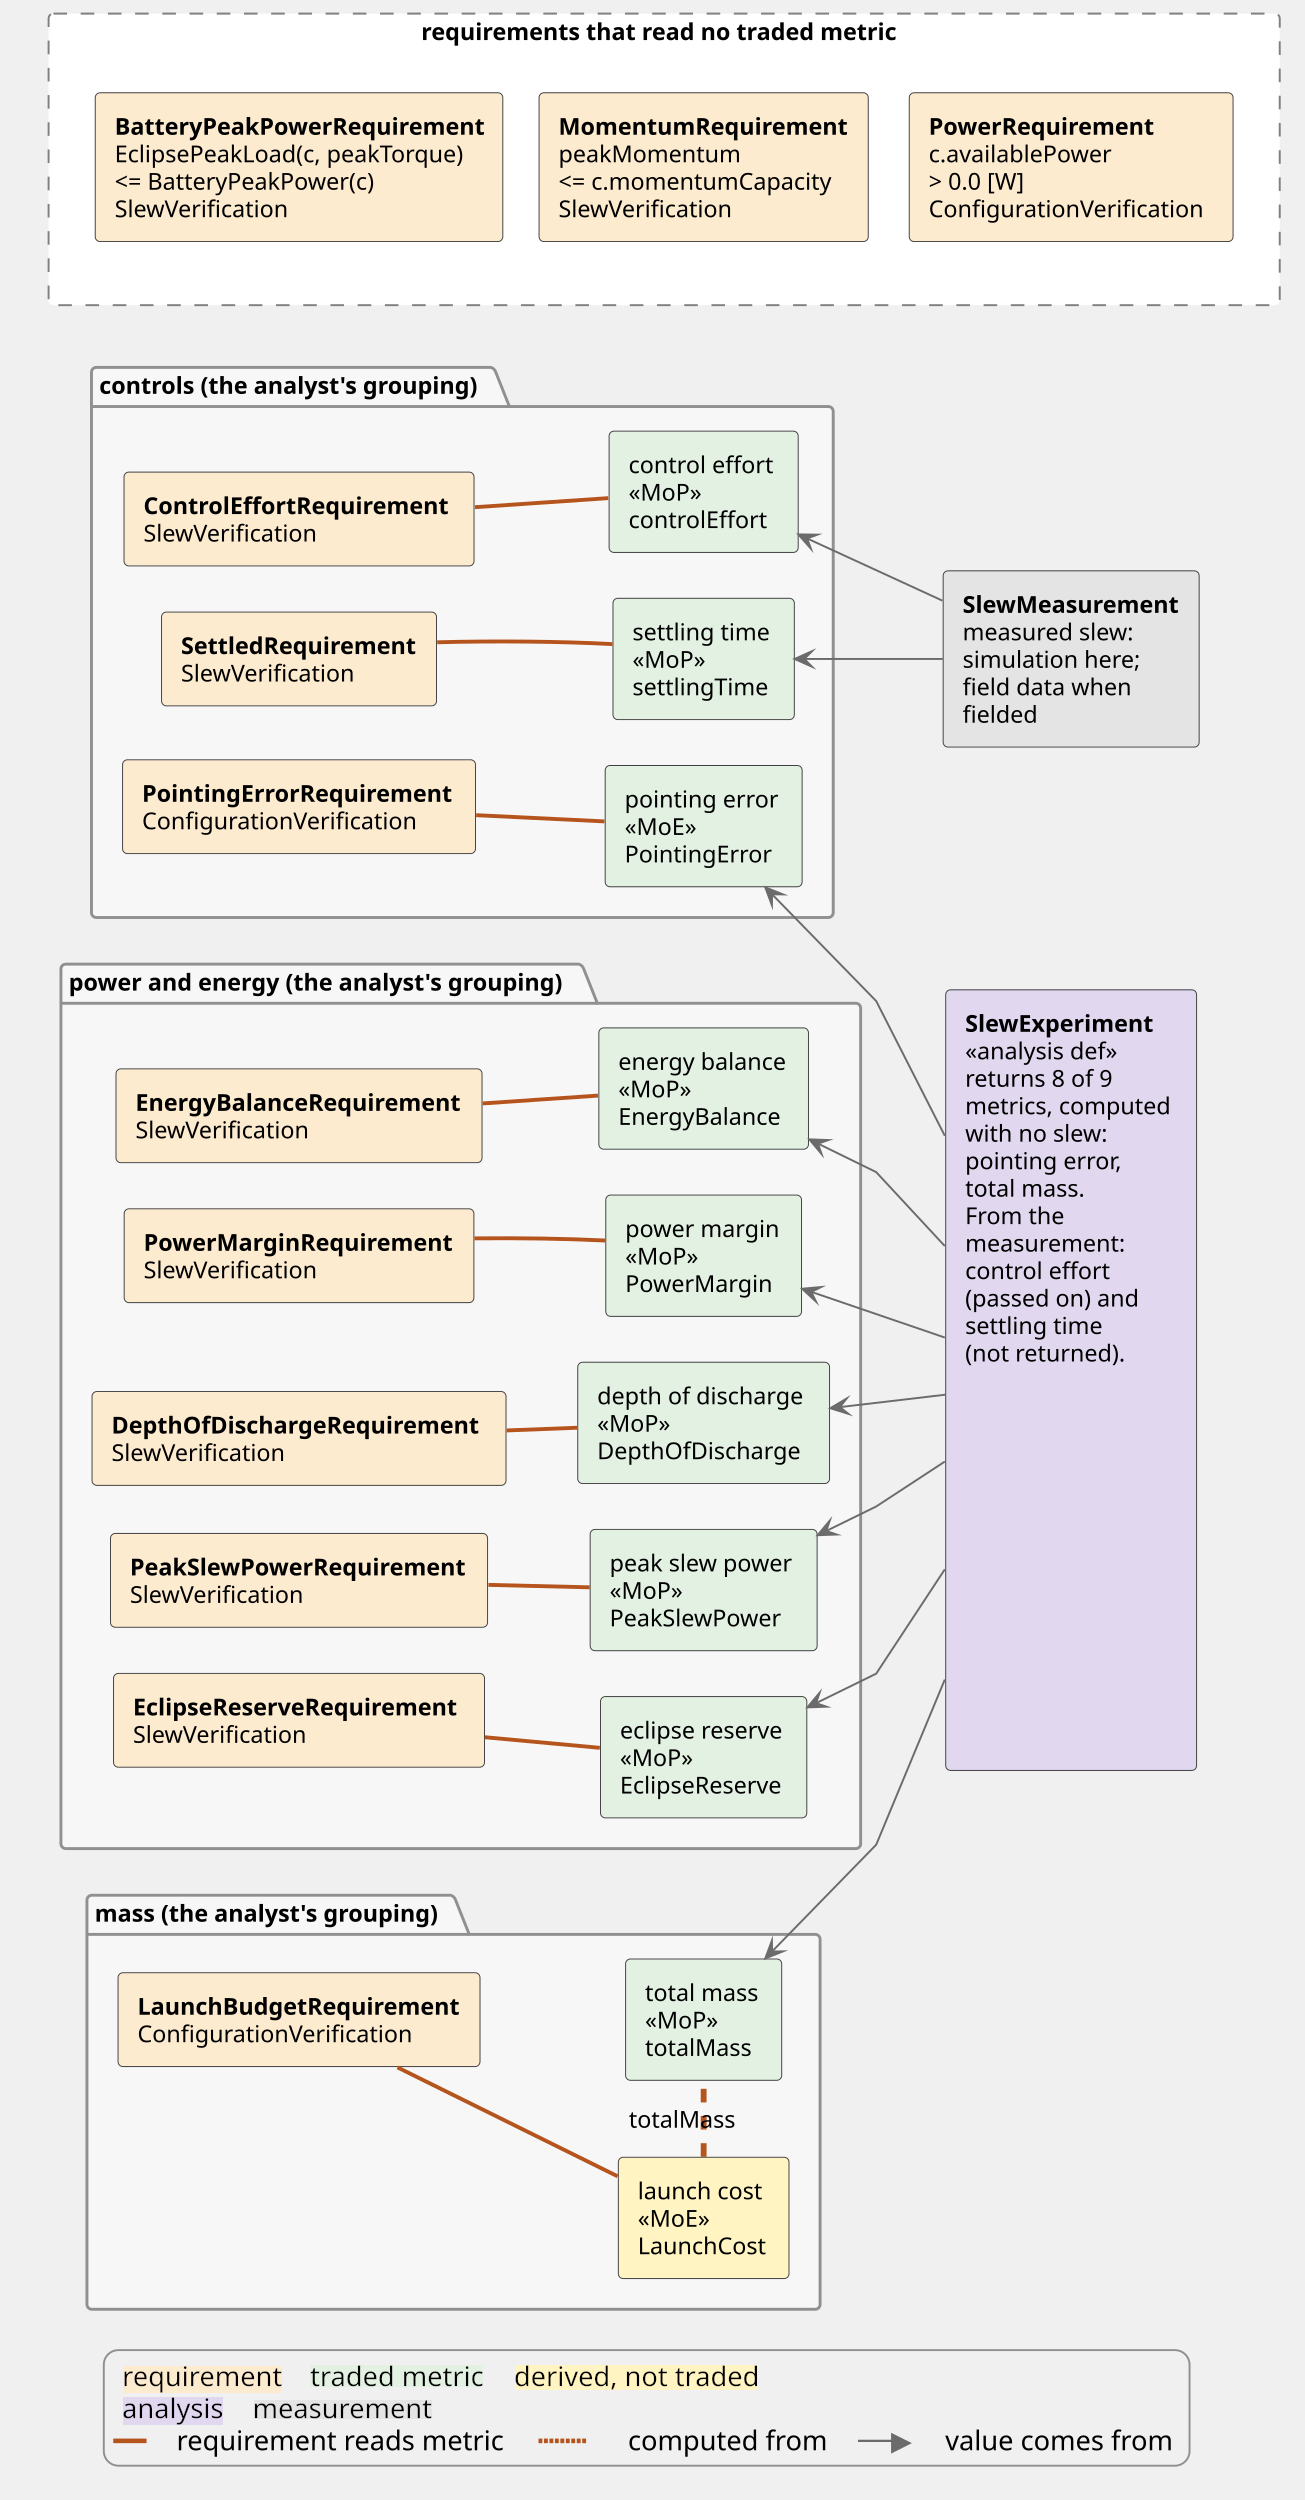
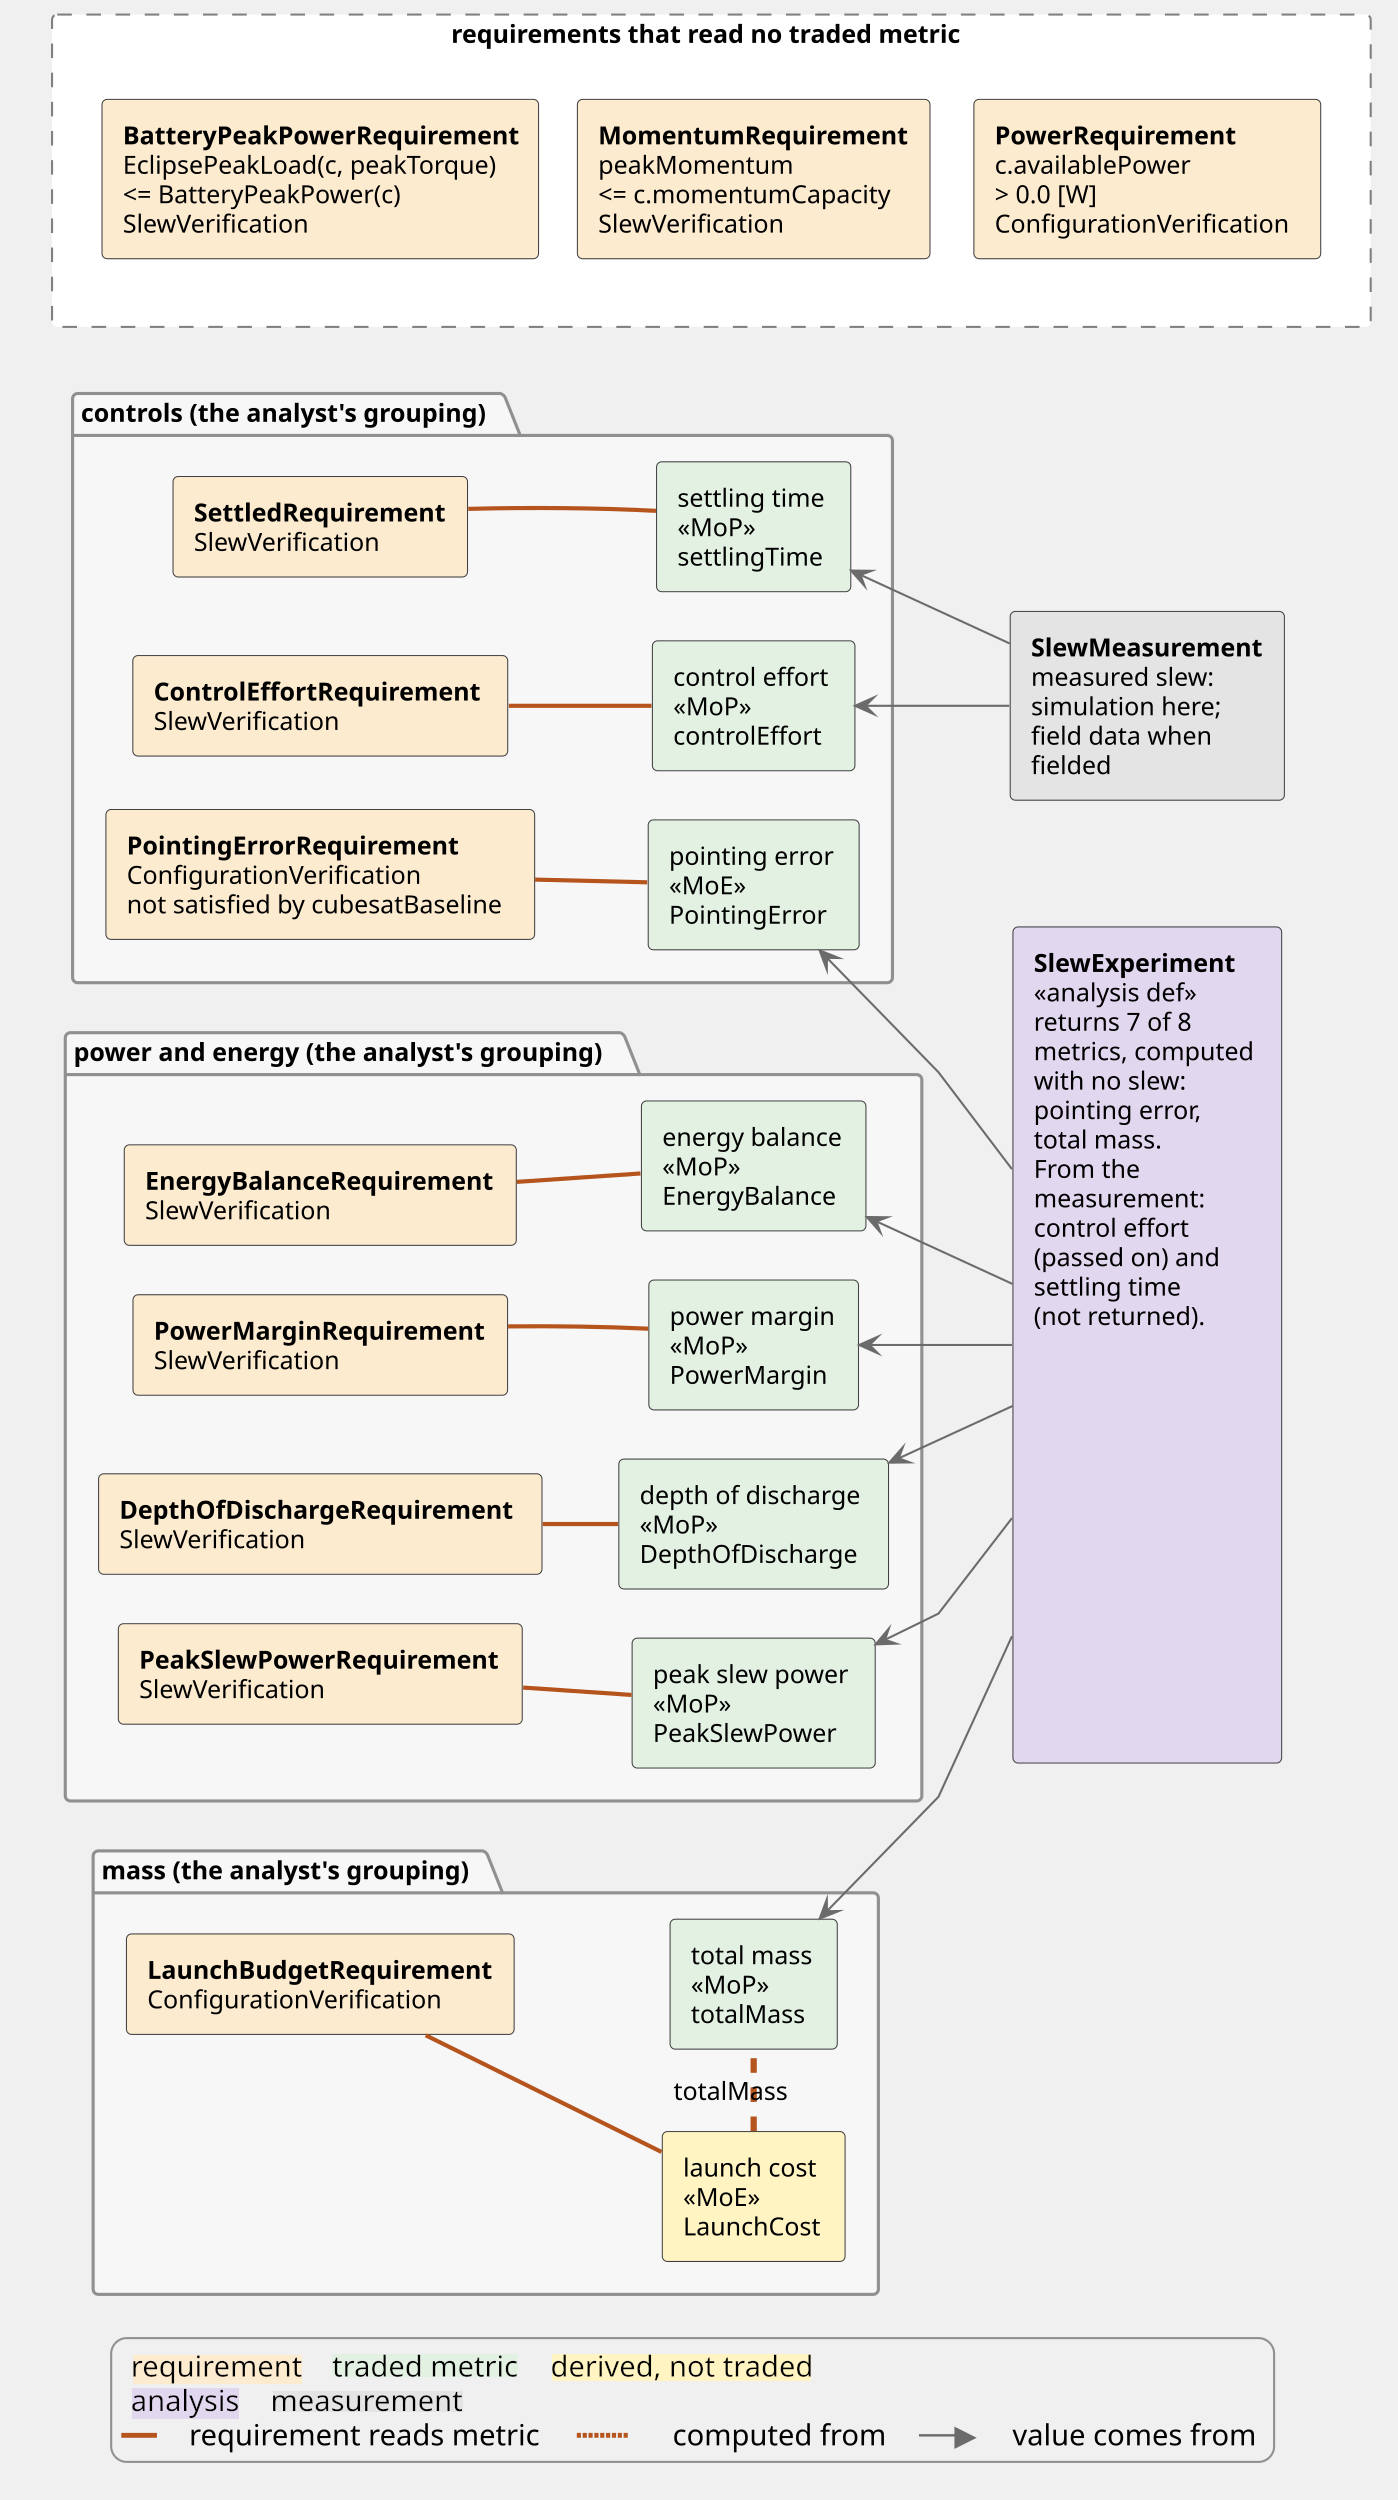
- <svg xmlns="http://www.w3.org/2000/svg" version="1.1" data-diagram-type="DESCRIPTION" style="width:700px;height:1341px;background:#FFFFFF;" width="700.678px" height="1341.923px" viewBox="0 0 700 1341" zoomAndPan="magnify" preserveAspectRatio="none" contentStyleType="text/css">
+ <svg xmlns="http://www.w3.org/2000/svg" version="1.1" data-diagram-type="DESCRIPTION" style="width:700px;height:1252px;background:#FFFFFF;" width="700.678px" height="1252.253px" viewBox="0 0 700 1252" zoomAndPan="magnify" preserveAspectRatio="none" contentStyleType="text/css">
  <defs>
-     <filter id="b6sj8avs4gva10" x="0" y="0" width="1" height="1">
+     <filter id="b148v9usw4n3cf0" x="0" y="0" width="1" height="1">
      <feFlood flood-color="#FDEBD0" result="flood" />
      <feComposite in="SourceGraphic" in2="flood" operator="over" />
    </filter>
-     <filter id="b6sj8avs4gva11" x="0" y="0" width="1" height="1">
+     <filter id="b148v9usw4n3cf1" x="0" y="0" width="1" height="1">
      <feFlood flood-color="#E3F1E3" result="flood" />
      <feComposite in="SourceGraphic" in2="flood" operator="over" />
    </filter>
-     <filter id="b6sj8avs4gva12" x="0" y="0" width="1" height="1">
+     <filter id="b148v9usw4n3cf2" x="0" y="0" width="1" height="1">
      <feFlood flood-color="#FFF4C2" result="flood" />
      <feComposite in="SourceGraphic" in2="flood" operator="over" />
    </filter>
-     <filter id="b6sj8avs4gva13" x="0" y="0" width="1" height="1">
+     <filter id="b148v9usw4n3cf3" x="0" y="0" width="1" height="1">
      <feFlood flood-color="#E1D8F0" result="flood" />
      <feComposite in="SourceGraphic" in2="flood" operator="over" />
    </filter>
-     <filter id="b6sj8avs4gva14" x="0" y="0" width="1" height="1">
+     <filter id="b148v9usw4n3cf4" x="0" y="0" width="1" height="1">
      <feFlood flood-color="#E4E4E4" result="flood" />
      <feComposite in="SourceGraphic" in2="flood" operator="over" />
    </filter>
  </defs>
  <g font-family="sans-serif" lengthAdjust="spacing">
    <g class="cluster" data-qualified-name="controls .the analyst.s grouping." id="ent0001" data-source-line="23">
-       <path d="M51.675,197.066 L263.328,197.066 A3.91,3.91 0 0 1 265.935,199.672 L273.233,218.058 L444.336,218.058 A2.607,2.607 0 0 1 446.943,220.664 L446.943,489.536 A2.607,2.607 0 0 1 444.336,492.143 L51.675,492.143 A2.607,2.607 0 0 1 49.068,489.536 L49.068,199.672 A2.607,2.607 0 0 1 51.675,197.066" style="stroke:#909090;stroke-width:1.564;" fill="#F7F7F7" />
-       <line x1="49.068" y1="218.058" x2="273.233" y2="218.058" style="stroke:#909090;stroke-width:1.564;" />
-       <text x="53.239" y="211.248" fill="#000" font-size="12.512" textLength="210.61" font-weight="700">controls (the analyst's grouping)</text>
+       <path d="M38.965,197.066 L250.618,197.066 A3.91,3.91 0 0 1 253.224,199.672 L260.523,218.058 L444.336,218.058 A2.607,2.607 0 0 1 446.943,220.664 L446.943,489.536 A2.607,2.607 0 0 1 444.336,492.143 L38.965,492.143 A2.607,2.607 0 0 1 36.358,489.536 L36.358,199.672 A2.607,2.607 0 0 1 38.965,197.066" style="stroke:#909090;stroke-width:1.564;" fill="#F7F7F7" />
+       <line x1="36.358" y1="218.058" x2="260.523" y2="218.058" style="stroke:#909090;stroke-width:1.564;" />
+       <text x="40.529" y="211.248" fill="#000" font-size="12.512" textLength="210.61" font-weight="700">controls (the analyst's grouping)</text>
    </g>
    <g class="cluster" data-qualified-name="power and energy .the analyst.s grouping." id="ent0013" data-source-line="36">
-       <path d="M35.295,517.167 L310.51,517.167 A3.91,3.91 0 0 1 313.117,519.774 L320.415,538.159 L459.048,538.159 A2.607,2.607 0 0 1 461.655,540.766 L461.655,988.977 A2.607,2.607 0 0 1 459.048,991.584 L35.295,991.584 A2.607,2.607 0 0 1 32.688,988.977 L32.688,519.774 A2.607,2.607 0 0 1 35.295,517.167" style="stroke:#909090;stroke-width:1.564;" fill="#F7F7F7" />
+       <path d="M35.295,517.167 L310.51,517.167 A3.91,3.91 0 0 1 313.117,519.774 L320.415,538.159 L459.048,538.159 A2.607,2.607 0 0 1 461.655,540.766 L461.655,899.307 A2.607,2.607 0 0 1 459.048,901.914 L35.295,901.914 A2.607,2.607 0 0 1 32.688,899.307 L32.688,519.774 A2.607,2.607 0 0 1 35.295,517.167" style="stroke:#909090;stroke-width:1.564;" fill="#F7F7F7" />
      <line x1="32.688" y1="538.159" x2="320.415" y2="538.159" style="stroke:#909090;stroke-width:1.564;" />
      <text x="36.859" y="531.349" fill="#000" font-size="12.512" textLength="274.173" font-weight="700">power and energy (the analyst's grouping)</text>
    </g>
-     <g class="cluster" data-qualified-name="mass .the analyst.s grouping." id="ent0033" data-source-line="57">
-       <path d="M49.246,1016.608 L241.776,1016.608 A3.91,3.91 0 0 1 244.383,1019.215 L251.681,1037.6 L437.288,1037.6 A2.607,2.607 0 0 1 439.894,1040.207 L439.894,1236.091 A2.607,2.607 0 0 1 437.288,1238.698 L49.246,1238.698 A2.607,2.607 0 0 1 46.639,1236.091 L46.639,1019.215 A2.607,2.607 0 0 1 49.246,1016.608" style="stroke:#909090;stroke-width:1.564;" fill="#F7F7F7" />
-       <line x1="46.639" y1="1037.6" x2="251.681" y2="1037.6" style="stroke:#909090;stroke-width:1.564;" />
-       <text x="50.81" y="1030.79" fill="#000" font-size="12.512" textLength="191.488" font-weight="700">mass (the analyst's grouping)</text>
-     </g>
-     <g class="cluster" data-qualified-name="xNoLine" id="ent0038" data-source-line="63">
+     <g class="cluster" data-qualified-name="mass .the analyst.s grouping." id="ent0029" data-source-line="53">
+       <path d="M49.246,926.938 L241.776,926.938 A3.91,3.91 0 0 1 244.383,929.545 L251.681,947.93 L437.288,947.93 A2.607,2.607 0 0 1 439.894,950.537 L439.894,1146.421 A2.607,2.607 0 0 1 437.288,1149.028 L49.246,1149.028 A2.607,2.607 0 0 1 46.639,1146.421 L46.639,929.545 A2.607,2.607 0 0 1 49.246,926.938" style="stroke:#909090;stroke-width:1.564;" fill="#F7F7F7" />
+       <line x1="46.639" y1="947.93" x2="251.681" y2="947.93" style="stroke:#909090;stroke-width:1.564;" />
+       <text x="50.81" y="941.12" fill="#000" font-size="12.512" textLength="191.488" font-weight="700">mass (the analyst's grouping)</text>
+     </g>
+     <g class="cluster" data-qualified-name="xNoLine" id="ent0034" data-source-line="59">
      <rect x="26.067" y="7.299" width="660.378" height="156.401" fill="#FFF" style="stroke:#808080;stroke-width:1.043;stroke-dasharray:7.299,7.299;" rx="2.607" ry="2.607" />
      <text x="225.942" y="21.481" fill="#000" font-size="12.512" textLength="260.628" font-weight="700">requirements that read no traded metric</text>
    </g>
    <g class="entity" data-qualified-name="controls .the analyst.s grouping..xSettledrequirement" id="ent0002" data-source-line="24">
-       <rect x="86.657" y="328.307" width="147.477" height="50.325" fill="#FDEBD0" style="stroke:#404040;stroke-width:0.521;" rx="2.607" ry="2.607" />
-       <text x="97.083" y="350.831" fill="#000" font-size="12.512" textLength="126.624" font-weight="700">SettledRequirement</text>
-       <text x="97.083" y="365.566" fill="#000" font-size="12.512" textLength="96.138">SlewVerification</text>
+       <rect x="86.657" y="238.637" width="147.477" height="50.325" fill="#FDEBD0" style="stroke:#404040;stroke-width:0.521;" rx="2.607" ry="2.607" />
+       <text x="97.083" y="261.16" fill="#000" font-size="12.512" textLength="126.624" font-weight="700">SettledRequirement</text>
+       <text x="97.083" y="275.896" fill="#000" font-size="12.512" textLength="96.138">SlewVerification</text>
    </g>
    <g class="entity" data-qualified-name="controls .the analyst.s grouping..xControleffortrequirement" id="ent0003" data-source-line="25">
-       <rect x="66.523" y="253.235" width="187.745" height="50.325" fill="#FDEBD0" style="stroke:#404040;stroke-width:0.521;" rx="2.607" ry="2.607" />
-       <text x="76.949" y="275.758" fill="#000" font-size="12.512" textLength="166.891" font-weight="700">ControlEffortRequirement</text>
-       <text x="76.949" y="290.494" fill="#000" font-size="12.512" textLength="96.138">SlewVerification</text>
+       <rect x="66.523" y="328.307" width="187.745" height="50.325" fill="#FDEBD0" style="stroke:#404040;stroke-width:0.521;" rx="2.607" ry="2.607" />
+       <text x="76.949" y="350.831" fill="#000" font-size="12.512" textLength="166.891" font-weight="700">ControlEffortRequirement</text>
+       <text x="76.949" y="365.566" fill="#000" font-size="12.512" textLength="96.138">SlewVerification</text>
    </g>
    <g class="entity" data-qualified-name="controls .the analyst.s grouping..xPointingerrorrequirement" id="ent0004" data-source-line="26">
-       <rect x="65.751" y="407.55" width="189.296" height="50.325" fill="#FDEBD0" style="stroke:#404040;stroke-width:0.521;" rx="2.607" ry="2.607" />
-       <text x="76.178" y="430.074" fill="#000" font-size="12.512" textLength="168.443" font-weight="700">PointingErrorRequirement</text>
-       <text x="76.178" y="444.81" fill="#000" font-size="12.512" textLength="152.839">ConfigurationVerification</text>
+       <rect x="53.041" y="405.392" width="214.712" height="65.061" fill="#FDEBD0" style="stroke:#404040;stroke-width:0.521;" rx="2.607" ry="2.607" />
+       <text x="63.468" y="427.916" fill="#000" font-size="12.512" textLength="168.443" font-weight="700">PointingErrorRequirement</text>
+       <text x="63.468" y="442.651" fill="#000" font-size="12.512" textLength="152.839">ConfigurationVerification</text>
+       <text x="63.468" y="457.387" fill="#000" font-size="12.512" textLength="193.858">not satisfied by cubesatBaseline</text>
    </g>
    <g class="entity" data-qualified-name="controls .the analyst.s grouping..xSettlingTime" id="ent0005" data-source-line="27">
-       <rect x="328.808" y="320.935" width="97.27" height="65.061" fill="#E3F1E3" style="stroke:#404040;stroke-width:0.521;" rx="2.607" ry="2.607" />
-       <text x="339.234" y="343.459" fill="#000" font-size="12.512" textLength="76.417">settling time</text>
-       <text x="339.234" y="358.195" fill="#000" font-size="12.512" textLength="38.489">«MoP»</text>
-       <text x="339.234" y="372.931" fill="#000" font-size="12.512" textLength="75.69">settlingTime</text>
+       <rect x="328.808" y="231.265" width="97.27" height="65.061" fill="#E3F1E3" style="stroke:#404040;stroke-width:0.521;" rx="2.607" ry="2.607" />
+       <text x="339.234" y="253.789" fill="#000" font-size="12.512" textLength="76.417">settling time</text>
+       <text x="339.234" y="268.525" fill="#000" font-size="12.512" textLength="38.489">«MoP»</text>
+       <text x="339.234" y="283.261" fill="#000" font-size="12.512" textLength="75.69">settlingTime</text>
    </g>
    <g class="entity" data-qualified-name="controls .the analyst.s grouping..xControlEffort" id="ent0006" data-source-line="28">
-       <rect x="326.722" y="231.265" width="101.431" height="65.061" fill="#E3F1E3" style="stroke:#404040;stroke-width:0.521;" rx="2.607" ry="2.607" />
-       <text x="337.149" y="253.789" fill="#000" font-size="12.512" textLength="80.577">control effort</text>
-       <text x="337.149" y="268.525" fill="#000" font-size="12.512" textLength="38.489">«MoP»</text>
-       <text x="337.149" y="283.261" fill="#000" font-size="12.512" textLength="76.429">controlEffort</text>
+       <rect x="326.722" y="320.935" width="101.431" height="65.061" fill="#E3F1E3" style="stroke:#404040;stroke-width:0.521;" rx="2.607" ry="2.607" />
+       <text x="337.149" y="343.459" fill="#000" font-size="12.512" textLength="80.577">control effort</text>
+       <text x="337.149" y="358.195" fill="#000" font-size="12.512" textLength="38.489">«MoP»</text>
+       <text x="337.149" y="372.931" fill="#000" font-size="12.512" textLength="76.429">controlEffort</text>
    </g>
    <g class="entity" data-qualified-name="controls .the analyst.s grouping..xPointingError" id="ent0007" data-source-line="29">
      <rect x="324.626" y="410.605" width="105.634" height="65.061" fill="#E3F1E3" style="stroke:#404040;stroke-width:0.521;" rx="2.607" ry="2.607" />
      <text x="335.053" y="433.129" fill="#000" font-size="12.512" textLength="84.78">pointing error</text>
      <text x="335.053" y="447.865" fill="#000" font-size="12.512" textLength="38.355">«MoE»</text>
      <text x="335.053" y="462.601" fill="#000" font-size="12.512" textLength="79.673">PointingError</text>
    </g>
    <g class="entity" data-qualified-name="power and energy .the analyst.s grouping..xPowermarginrequirement" id="ent0014" data-source-line="37">
      <rect x="66.606" y="648.408" width="187.586" height="50.325" fill="#FDEBD0" style="stroke:#404040;stroke-width:0.521;" rx="2.607" ry="2.607" />
      <text x="77.033" y="670.932" fill="#000" font-size="12.512" textLength="166.732" font-weight="700">PowerMarginRequirement</text>
      <text x="77.033" y="685.668" fill="#000" font-size="12.512" textLength="96.138">SlewVerification</text>
    </g>
    <g class="entity" data-qualified-name="power and energy .the analyst.s grouping..xEnergybalancerequirement" id="ent0015" data-source-line="38">
      <rect x="62.227" y="573.336" width="196.335" height="50.325" fill="#FDEBD0" style="stroke:#404040;stroke-width:0.521;" rx="2.607" ry="2.607" />
      <text x="72.654" y="595.859" fill="#000" font-size="12.512" textLength="175.481" font-weight="700">EnergyBalanceRequirement</text>
      <text x="72.654" y="610.595" fill="#000" font-size="12.512" textLength="96.138">SlewVerification</text>
    </g>
-     <g class="entity" data-qualified-name="power and energy .the analyst.s grouping..xEclipsereserverequirement" id="ent0016" data-source-line="39">
-       <rect x="60.903" y="897.608" width="198.986" height="50.325" fill="#FDEBD0" style="stroke:#404040;stroke-width:0.521;" rx="2.607" ry="2.607" />
-       <text x="71.329" y="920.131" fill="#000" font-size="12.512" textLength="178.133" font-weight="700">EclipseReserveRequirement</text>
-       <text x="71.329" y="934.867" fill="#000" font-size="12.512" textLength="96.138">SlewVerification</text>
-     </g>
-     <g class="entity" data-qualified-name="power and energy .the analyst.s grouping..xPeakslewpowerrequirement" id="ent0017" data-source-line="40">
-       <rect x="59.266" y="822.535" width="202.267" height="50.325" fill="#FDEBD0" style="stroke:#404040;stroke-width:0.521;" rx="2.607" ry="2.607" />
-       <text x="69.692" y="845.059" fill="#000" font-size="12.512" textLength="181.413" font-weight="700">PeakSlewPowerRequirement</text>
-       <text x="69.692" y="859.795" fill="#000" font-size="12.512" textLength="96.138">SlewVerification</text>
-     </g>
-     <g class="entity" data-qualified-name="power and energy .the analyst.s grouping..xDepthofdischargerequirement" id="ent0018" data-source-line="41">
-       <rect x="49.371" y="746.42" width="222.055" height="50.325" fill="#FDEBD0" style="stroke:#404040;stroke-width:0.521;" rx="2.607" ry="2.607" />
-       <text x="59.797" y="768.943" fill="#000" font-size="12.512" textLength="201.202" font-weight="700">DepthOfDischargeRequirement</text>
-       <text x="59.797" y="783.679" fill="#000" font-size="12.512" textLength="96.138">SlewVerification</text>
-     </g>
-     <g class="entity" data-qualified-name="power and energy .the analyst.s grouping..xPowerMargin" id="ent0019" data-source-line="42">
+     <g class="entity" data-qualified-name="power and energy .the analyst.s grouping..xPeakslewpowerrequirement" id="ent0016" data-source-line="39">
+       <rect x="59.266" y="813.151" width="202.267" height="50.325" fill="#FDEBD0" style="stroke:#404040;stroke-width:0.521;" rx="2.607" ry="2.607" />
+       <text x="69.692" y="835.675" fill="#000" font-size="12.512" textLength="181.413" font-weight="700">PeakSlewPowerRequirement</text>
+       <text x="69.692" y="850.41" fill="#000" font-size="12.512" textLength="96.138">SlewVerification</text>
+     </g>
+     <g class="entity" data-qualified-name="power and energy .the analyst.s grouping..xDepthofdischargerequirement" id="ent0017" data-source-line="40">
+       <rect x="49.371" y="738.078" width="222.055" height="50.325" fill="#FDEBD0" style="stroke:#404040;stroke-width:0.521;" rx="2.607" ry="2.607" />
+       <text x="59.797" y="760.602" fill="#000" font-size="12.512" textLength="201.202" font-weight="700">DepthOfDischargeRequirement</text>
+       <text x="59.797" y="775.338" fill="#000" font-size="12.512" textLength="96.138">SlewVerification</text>
+     </g>
+     <g class="entity" data-qualified-name="power and energy .the analyst.s grouping..xPowerMargin" id="ent0018" data-source-line="41">
      <rect x="324.939" y="641.037" width="104.999" height="65.061" fill="#E3F1E3" style="stroke:#404040;stroke-width:0.521;" rx="2.607" ry="2.607" />
      <text x="335.366" y="663.56" fill="#000" font-size="12.512" textLength="84.145">power margin</text>
      <text x="335.366" y="678.296" fill="#000" font-size="12.512" textLength="38.489">«MoP»</text>
      <text x="335.366" y="693.032" fill="#000" font-size="12.512" textLength="78.323">PowerMargin</text>
    </g>
-     <g class="entity" data-qualified-name="power and energy .the analyst.s grouping..xEnergyBalance" id="ent0020" data-source-line="43">
+     <g class="entity" data-qualified-name="power and energy .the analyst.s grouping..xEnergyBalance" id="ent0019" data-source-line="42">
      <rect x="321.227" y="551.367" width="112.434" height="65.061" fill="#E3F1E3" style="stroke:#404040;stroke-width:0.521;" rx="2.607" ry="2.607" />
      <text x="331.654" y="573.89" fill="#000" font-size="12.512" textLength="91.58">energy balance</text>
      <text x="331.654" y="588.626" fill="#000" font-size="12.512" textLength="38.489">«MoP»</text>
      <text x="331.654" y="603.362" fill="#000" font-size="12.512" textLength="86.754">EnergyBalance</text>
    </g>
-     <g class="entity" data-qualified-name="power and energy .the analyst.s grouping..xEclipseReserve" id="ent0021" data-source-line="44">
-       <rect x="322.114" y="910.047" width="110.656" height="65.061" fill="#E3F1E3" style="stroke:#404040;stroke-width:0.521;" rx="2.607" ry="2.607" />
-       <text x="332.54" y="932.57" fill="#000" font-size="12.512" textLength="89.802">eclipse reserve</text>
-       <text x="332.54" y="947.306" fill="#000" font-size="12.512" textLength="38.489">«MoP»</text>
-       <text x="332.54" y="962.042" fill="#000" font-size="12.512" textLength="88.446">EclipseReserve</text>
-     </g>
-     <g class="entity" data-qualified-name="power and energy .the analyst.s grouping..xPeakSlewPower" id="ent0022" data-source-line="45">
+     <g class="entity" data-qualified-name="power and energy .the analyst.s grouping..xPeakSlewPower" id="ent0020" data-source-line="43">
      <rect x="316.567" y="820.377" width="121.738" height="65.061" fill="#E3F1E3" style="stroke:#404040;stroke-width:0.521;" rx="2.607" ry="2.607" />
      <text x="326.993" y="842.9" fill="#000" font-size="12.512" textLength="100.885">peak slew power</text>
      <text x="326.993" y="857.636" fill="#000" font-size="12.512" textLength="38.489">«MoP»</text>
      <text x="326.993" y="872.372" fill="#000" font-size="12.512" textLength="91.409">PeakSlewPower</text>
    </g>
-     <g class="entity" data-qualified-name="power and energy .the analyst.s grouping..xDepthOfDischarge" id="ent0023" data-source-line="46">
+     <g class="entity" data-qualified-name="power and energy .the analyst.s grouping..xDepthOfDischarge" id="ent0021" data-source-line="44">
      <rect x="309.904" y="730.707" width="135.069" height="65.061" fill="#E3F1E3" style="stroke:#404040;stroke-width:0.521;" rx="2.607" ry="2.607" />
      <text x="320.331" y="753.23" fill="#000" font-size="12.512" textLength="114.216">depth of discharge</text>
      <text x="320.331" y="767.966" fill="#000" font-size="12.512" textLength="38.489">«MoP»</text>
      <text x="320.331" y="782.702" fill="#000" font-size="12.512" textLength="111.326">DepthOfDischarge</text>
    </g>
-     <g class="entity" data-qualified-name="mass .the analyst.s grouping..xLaunchbudgetrequirement" id="ent0034" data-source-line="58">
-       <rect x="63.322" y="1058.18" width="194.153" height="50.325" fill="#FDEBD0" style="stroke:#404040;stroke-width:0.521;" rx="2.607" ry="2.607" />
-       <text x="73.748" y="1080.703" fill="#000" font-size="12.512" textLength="173.3" font-weight="700">LaunchBudgetRequirement</text>
-       <text x="73.748" y="1095.439" fill="#000" font-size="12.512" textLength="152.839">ConfigurationVerification</text>
-     </g>
-     <g class="entity" data-qualified-name="mass .the analyst.s grouping..xLaunchcost" id="ent0035" data-source-line="59">
-       <rect x="331.675" y="1157.161" width="91.54" height="65.061" fill="#FFF4C2" style="stroke:#404040;stroke-width:0.521;" rx="2.607" ry="2.607" />
-       <text x="342.102" y="1179.684" fill="#000" font-size="12.512" textLength="69.342">launch cost</text>
-       <text x="342.102" y="1194.42" fill="#000" font-size="12.512" textLength="38.355">«MoE»</text>
-       <text x="342.102" y="1209.156" fill="#000" font-size="12.512" textLength="70.686">LaunchCost</text>
-     </g>
-     <g class="entity" data-qualified-name="mass .the analyst.s grouping..xTotalMass" id="ent0036" data-source-line="60">
-       <rect x="335.575" y="1050.808" width="83.732" height="65.061" fill="#E3F1E3" style="stroke:#404040;stroke-width:0.521;" rx="2.607" ry="2.607" />
-       <text x="346.001" y="1073.331" fill="#000" font-size="12.512" textLength="62.878">total mass</text>
-       <text x="346.001" y="1088.067" fill="#000" font-size="12.512" textLength="38.489">«MoP»</text>
-       <text x="346.001" y="1102.803" fill="#000" font-size="12.512" textLength="58.015">totalMass</text>
-     </g>
-     <g class="entity" data-qualified-name="xNoLine.xBatterypeakpowerrequirement" id="ent0039" data-source-line="64">
+     <g class="entity" data-qualified-name="mass .the analyst.s grouping..xLaunchbudgetrequirement" id="ent0030" data-source-line="54">
+       <rect x="63.322" y="968.51" width="194.153" height="50.325" fill="#FDEBD0" style="stroke:#404040;stroke-width:0.521;" rx="2.607" ry="2.607" />
+       <text x="73.748" y="991.033" fill="#000" font-size="12.512" textLength="173.3" font-weight="700">LaunchBudgetRequirement</text>
+       <text x="73.748" y="1005.769" fill="#000" font-size="12.512" textLength="152.839">ConfigurationVerification</text>
+     </g>
+     <g class="entity" data-qualified-name="mass .the analyst.s grouping..xLaunchcost" id="ent0031" data-source-line="55">
+       <rect x="331.675" y="1067.491" width="91.54" height="65.061" fill="#FFF4C2" style="stroke:#404040;stroke-width:0.521;" rx="2.607" ry="2.607" />
+       <text x="342.102" y="1090.014" fill="#000" font-size="12.512" textLength="69.342">launch cost</text>
+       <text x="342.102" y="1104.75" fill="#000" font-size="12.512" textLength="38.355">«MoE»</text>
+       <text x="342.102" y="1119.486" fill="#000" font-size="12.512" textLength="70.686">LaunchCost</text>
+     </g>
+     <g class="entity" data-qualified-name="mass .the analyst.s grouping..xTotalMass" id="ent0032" data-source-line="56">
+       <rect x="335.575" y="961.138" width="83.732" height="65.061" fill="#E3F1E3" style="stroke:#404040;stroke-width:0.521;" rx="2.607" ry="2.607" />
+       <text x="346.001" y="983.661" fill="#000" font-size="12.512" textLength="62.878">total mass</text>
+       <text x="346.001" y="998.397" fill="#000" font-size="12.512" textLength="38.489">«MoP»</text>
+       <text x="346.001" y="1013.133" fill="#000" font-size="12.512" textLength="58.015">totalMass</text>
+     </g>
+     <g class="entity" data-qualified-name="xNoLine.xBatterypeakpowerrequirement" id="ent0035" data-source-line="60">
      <rect x="51.091" y="49.767" width="218.616" height="79.797" fill="#FDEBD0" style="stroke:#404040;stroke-width:0.521;" rx="2.607" ry="2.607" />
      <text x="61.518" y="72.29" fill="#000" font-size="12.512" textLength="197.762" font-weight="700">BatteryPeakPowerRequirement</text>
      <text x="61.518" y="87.026" fill="#000" font-size="12.512" textLength="193.76">EclipsePeakLoad(c, peakTorque)</text>
      <text x="61.518" y="101.762" fill="#000" font-size="12.512" textLength="144.934">&lt;= BatteryPeakPower(c)</text>
      <text x="61.518" y="116.498" fill="#000" font-size="12.512" textLength="96.138">SlewVerification</text>
    </g>
-     <g class="entity" data-qualified-name="xNoLine.xMomentumrequirement" id="ent0040" data-source-line="65">
+     <g class="entity" data-qualified-name="xNoLine.xMomentumrequirement" id="ent0036" data-source-line="61">
      <rect x="289.155" y="49.767" width="176.577" height="79.797" fill="#FDEBD0" style="stroke:#404040;stroke-width:0.521;" rx="2.607" ry="2.607" />
      <text x="299.581" y="72.29" fill="#000" font-size="12.512" textLength="154.764" font-weight="700">MomentumRequirement</text>
      <text x="299.581" y="87.026" fill="#000" font-size="12.512" textLength="98.075">peakMomentum</text>
      <text x="299.581" y="101.762" fill="#000" font-size="12.512" textLength="155.723">&lt;= c.momentumCapacity</text>
      <text x="299.581" y="116.498" fill="#000" font-size="12.512" textLength="96.138">SlewVerification</text>
    </g>
-     <g class="entity" data-qualified-name="xNoLine.xPowerrequirement" id="ent0041" data-source-line="66">
+     <g class="entity" data-qualified-name="xNoLine.xPowerrequirement" id="ent0037" data-source-line="62">
      <rect x="487.722" y="49.767" width="173.693" height="79.797" fill="#FDEBD0" style="stroke:#404040;stroke-width:0.521;" rx="2.607" ry="2.607" />
      <text x="498.149" y="72.29" fill="#000" font-size="12.512" textLength="121.791" font-weight="700">PowerRequirement</text>
      <text x="498.149" y="87.026" fill="#000" font-size="12.512" textLength="99.602">c.availablePower</text>
      <text x="498.149" y="101.762" fill="#000" font-size="12.512" textLength="56.488">&gt; 0.0 [W]</text>
      <text x="498.149" y="116.498" fill="#000" font-size="12.512" textLength="152.839">ConfigurationVerification</text>
    </g>
-     <g class="entity" data-qualified-name="xAnalysis" id="ent0045" data-source-line="72">
-       <rect x="507.282" y="530.941" width="134.568" height="418.724" fill="#E1D8F0" style="stroke:#404040;stroke-width:0.521;" rx="2.607" ry="2.607" />
-       <text x="517.709" y="553.464" fill="#000" font-size="12.512" textLength="102.382" font-weight="700">SlewExperiment</text>
-       <text x="517.709" y="568.2" fill="#000" font-size="12.512" textLength="84.628">«analysis def»</text>
-       <text x="517.709" y="582.936" fill="#000" font-size="12.512" textLength="83.785">returns 8 of 9</text>
-       <text x="517.709" y="597.672" fill="#000" font-size="12.512" textLength="113.715">metrics, computed</text>
-       <text x="517.709" y="612.408" fill="#000" font-size="12.512" textLength="79.636">with no slew:</text>
-       <text x="517.709" y="627.144" fill="#000" font-size="12.512" textLength="88.739">pointing error,</text>
-       <text x="517.709" y="641.88" fill="#000" font-size="12.512" textLength="66.837">total mass.</text>
-       <text x="517.709" y="656.616" fill="#000" font-size="12.512" textLength="54.569">From the</text>
-       <text x="517.709" y="671.352" fill="#000" font-size="12.512" textLength="86.852">measurement:</text>
-       <text x="517.709" y="686.087" fill="#000" font-size="12.512" textLength="80.577">control effort</text>
-       <text x="517.709" y="700.823" fill="#000" font-size="12.512" textLength="96.443">(passed on) and</text>
-       <text x="517.709" y="715.559" fill="#000" font-size="12.512" textLength="76.417">settling time</text>
-       <text x="517.709" y="730.295" fill="#000" font-size="12.512" textLength="88.452">(not returned).</text>
-       <text x="517.709" y="745.031" fill="#000" font-size="12.512"> </text>
-       <text x="517.709" y="759.767" fill="#000" font-size="12.512"> </text>
-       <text x="517.709" y="774.503" fill="#000" font-size="12.512"> </text>
-       <text x="517.709" y="789.239" fill="#000" font-size="12.512"> </text>
-       <text x="517.709" y="803.975" fill="#000" font-size="12.512"> </text>
-       <text x="517.709" y="818.711" fill="#000" font-size="12.512"> </text>
-       <text x="517.709" y="833.447" fill="#000" font-size="12.512"> </text>
-       <text x="517.709" y="848.183" fill="#000" font-size="12.512"> </text>
-       <text x="517.709" y="862.919" fill="#000" font-size="12.512"> </text>
-       <text x="517.709" y="877.655" fill="#000" font-size="12.512"> </text>
-       <text x="517.709" y="892.391" fill="#000" font-size="12.512"> </text>
-       <text x="517.709" y="907.126" fill="#000" font-size="12.512"> </text>
-       <text x="517.709" y="921.862" fill="#000" font-size="12.512"> </text>
-       <text x="517.709" y="936.598" fill="#000" font-size="12.512"> </text>
-     </g>
-     <g class="entity" data-qualified-name="xMeasure" id="ent0046" data-source-line="73">
+     <g class="entity" data-qualified-name="xAnalysis" id="ent0041" data-source-line="68">
+       <rect x="507.282" y="464.209" width="134.568" height="418.724" fill="#E1D8F0" style="stroke:#404040;stroke-width:0.521;" rx="2.607" ry="2.607" />
+       <text x="517.709" y="486.733" fill="#000" font-size="12.512" textLength="102.382" font-weight="700">SlewExperiment</text>
+       <text x="517.709" y="501.469" fill="#000" font-size="12.512" textLength="84.628">«analysis def»</text>
+       <text x="517.709" y="516.205" fill="#000" font-size="12.512" textLength="83.785">returns 7 of 8</text>
+       <text x="517.709" y="530.941" fill="#000" font-size="12.512" textLength="113.715">metrics, computed</text>
+       <text x="517.709" y="545.677" fill="#000" font-size="12.512" textLength="79.636">with no slew:</text>
+       <text x="517.709" y="560.413" fill="#000" font-size="12.512" textLength="88.739">pointing error,</text>
+       <text x="517.709" y="575.148" fill="#000" font-size="12.512" textLength="66.837">total mass.</text>
+       <text x="517.709" y="589.884" fill="#000" font-size="12.512" textLength="54.569">From the</text>
+       <text x="517.709" y="604.62" fill="#000" font-size="12.512" textLength="86.852">measurement:</text>
+       <text x="517.709" y="619.356" fill="#000" font-size="12.512" textLength="80.577">control effort</text>
+       <text x="517.709" y="634.092" fill="#000" font-size="12.512" textLength="96.443">(passed on) and</text>
+       <text x="517.709" y="648.828" fill="#000" font-size="12.512" textLength="76.417">settling time</text>
+       <text x="517.709" y="663.564" fill="#000" font-size="12.512" textLength="88.452">(not returned).</text>
+       <text x="517.709" y="678.3" fill="#000" font-size="12.512"> </text>
+       <text x="517.709" y="693.036" fill="#000" font-size="12.512"> </text>
+       <text x="517.709" y="707.772" fill="#000" font-size="12.512"> </text>
+       <text x="517.709" y="722.508" fill="#000" font-size="12.512"> </text>
+       <text x="517.709" y="737.244" fill="#000" font-size="12.512"> </text>
+       <text x="517.709" y="751.98" fill="#000" font-size="12.512"> </text>
+       <text x="517.709" y="766.716" fill="#000" font-size="12.512"> </text>
+       <text x="517.709" y="781.452" fill="#000" font-size="12.512"> </text>
+       <text x="517.709" y="796.187" fill="#000" font-size="12.512"> </text>
+       <text x="517.709" y="810.923" fill="#000" font-size="12.512"> </text>
+       <text x="517.709" y="825.659" fill="#000" font-size="12.512"> </text>
+       <text x="517.709" y="840.395" fill="#000" font-size="12.512"> </text>
+       <text x="517.709" y="855.131" fill="#000" font-size="12.512"> </text>
+       <text x="517.709" y="869.867" fill="#000" font-size="12.512"> </text>
+     </g>
+     <g class="entity" data-qualified-name="xMeasure" id="ent0042" data-source-line="69">
      <rect x="505.916" y="306.202" width="137.305" height="94.533" fill="#E4E4E4" style="stroke:#404040;stroke-width:0.521;" rx="2.607" ry="2.607" />
      <text x="516.343" y="328.726" fill="#000" font-size="12.512" textLength="116.452" font-weight="700">SlewMeasurement</text>
      <text x="516.343" y="343.462" fill="#000" font-size="12.512" textLength="94.195">measured slew:</text>
      <text x="516.343" y="358.198" fill="#000" font-size="12.512" textLength="98.459">simulation here;</text>
      <text x="516.343" y="372.934" fill="#000" font-size="12.512" textLength="93.114">field data when</text>
      <text x="516.343" y="387.67" fill="#000" font-size="12.512" textLength="41.526">fielded</text>
    </g>
-     <g class="link" data-entity-1="ent0002" data-entity-2="ent0005" id="lnk57" data-source-line="85" data-link-type="association">
-       <path d="M234.519,344.521 C265.549,343.697 300.864,344.031 328.505,345.501" style="stroke:#B5541C;stroke-width:2.085;" fill="none" id="xSettledrequirement-xSettlingTime" />
-     </g>
-     <g class="link" data-entity-1="ent0014" data-entity-2="ent0019" id="lnk56" data-source-line="84" data-link-type="association">
+     <g class="link" data-entity-1="ent0002" data-entity-2="ent0005" id="lnk52" data-source-line="80" data-link-type="association">
+       <path d="M234.519,254.851 C265.549,254.027 300.864,254.361 328.505,255.831" style="stroke:#B5541C;stroke-width:2.085;" fill="none" id="xSettledrequirement-xSettlingTime" />
+     </g>
+     <g class="link" data-entity-1="ent0014" data-entity-2="ent0018" id="lnk51" data-source-line="79" data-link-type="association">
      <path d="M254.475,664.257 C278.53,664.007 303.564,664.393 324.647,665.414" style="stroke:#B5541C;stroke-width:2.085;" fill="none" id="xPowermarginrequirement-xPowerMargin" />
    </g>
-     <g class="link" data-entity-1="ent0003" data-entity-2="ent0006" id="lnk48" data-source-line="76" data-link-type="association">
-       <path d="M254.788,272.055 C279.374,270.387 304.962,268.645 326.295,267.196" style="stroke:#B5541C;stroke-width:2.085;" fill="none" id="xControleffortrequirement-xControlEffort" />
-     </g>
-     <g class="link" data-entity-1="ent0018" data-entity-2="ent0023" id="lnk49" data-source-line="77" data-link-type="association">
-       <path d="M271.752,767.294 C284.64,766.794 297.465,766.304 309.508,765.835" style="stroke:#B5541C;stroke-width:2.085;" fill="none" id="xDepthofdischargerequirement-xDepthOfDischarge" />
-     </g>
-     <g class="link" data-entity-1="ent0016" data-entity-2="ent0021" id="lnk50" data-source-line="78" data-link-type="association">
-       <path d="M260.116,931.86 C281.303,933.809 302.949,935.811 321.738,937.542" style="stroke:#B5541C;stroke-width:2.085;" fill="none" id="xEclipsereserverequirement-xEclipseReserve" />
-     </g>
-     <g class="link" data-entity-1="ent0015" data-entity-2="ent0020" id="lnk51" data-source-line="79" data-link-type="association">
+     <g class="link" data-entity-1="ent0003" data-entity-2="ent0006" id="lnk44" data-source-line="72" data-link-type="association">
+       <path d="M254.788,353.467 C279.374,353.467 304.962,353.467 326.295,353.467" style="stroke:#B5541C;stroke-width:2.085;" fill="none" id="xControleffortrequirement-xControlEffort" />
+     </g>
+     <g class="link" data-entity-1="ent0017" data-entity-2="ent0021" id="lnk45" data-source-line="73" data-link-type="association">
+       <path d="M271.752,763.238 C284.64,763.238 297.465,763.238 309.508,763.238" style="stroke:#B5541C;stroke-width:2.085;" fill="none" id="xDepthofdischargerequirement-xDepthOfDischarge" />
+     </g>
+     <g class="link" data-entity-1="ent0015" data-entity-2="ent0019" id="lnk46" data-source-line="74" data-link-type="association">
      <path d="M258.855,591.885 C280.073,590.436 301.823,588.966 320.748,587.673" style="stroke:#B5541C;stroke-width:2.085;" fill="none" id="xEnergybalancerequirement-xEnergyBalance" />
    </g>
-     <g class="link" data-entity-1="ent0034" data-entity-2="ent0035" id="lnk52" data-source-line="80" data-link-type="association">
-       <path d="M213.206,1108.948 C249.231,1126.777 296.797,1150.311 331.279,1167.369" style="stroke:#B5541C;stroke-width:2.085;" fill="none" id="xLaunchbudgetrequirement-xLaunchcost" />
-     </g>
-     <g class="link" data-entity-1="ent0035" data-entity-2="ent0036" id="lnk53" data-source-line="81" data-link-type="association">
-       <path d="M377.438,1156.911 C377.438,1143.971 377.438,1129.134 377.438,1116.194" style="stroke:#B5541C;stroke-width:3.128;stroke-dasharray:7.299,7.299;" fill="none" id="xLaunchcost-xTotalMass" />
-       <text x="337.295" y="1141.314" fill="#000" font-size="12.512" textLength="58.015">totalMass</text>
-     </g>
-     <g class="link" data-entity-1="ent0017" data-entity-2="ent0022" id="lnk54" data-source-line="82" data-link-type="association">
-       <path d="M261.993,850.135 C280.573,850.583 299.425,851.042 316.327,851.449" style="stroke:#B5541C;stroke-width:2.085;" fill="none" id="xPeakslewpowerrequirement-xPeakSlewPower" />
-     </g>
-     <g class="link" data-entity-1="ent0004" data-entity-2="ent0007" id="lnk55" data-source-line="83" data-link-type="association">
-       <path d="M255.414,437.267 C279.02,438.414 303.512,439.602 324.241,440.603" style="stroke:#B5541C;stroke-width:2.085;" fill="none" id="xPointingerrorrequirement-xPointingError" />
-     </g>
-     <g class="link" data-entity-1="ent0005" data-entity-2="ent0046" id="lnk58" data-source-line="86" data-link-type="dependency">
-       <path d="M431.407,353.467 C455.315,353.467 479.474,353.467 505.687,353.467" style="stroke:#6B6B6B;stroke-width:1.043;" fill="none" id="xSettlingTime-backto-xMeasure" />
-       <polygon points="426.193,353.467,435.578,357.638,431.407,353.467,435.578,349.296,426.193,353.467" fill="#6B6B6B" style="stroke:#6B6B6B;stroke-width:1.043;stroke-linejoin:miter;stroke-miterlimit:10;" />
-     </g>
-     <g class="link" data-entity-1="ent0007" data-entity-2="ent0045" id="lnk59" data-source-line="87" data-link-type="dependency">
-       <path d="M414.131,479.693 C440.521,506.75 469.996,536.978 469.996,536.978 C469.996,536.978 486.762,569.895 506.792,609.235" style="stroke:#6B6B6B;stroke-width:1.043;" fill="none" id="xPointingError-backto-xAnalysis" />
+     <g class="link" data-entity-1="ent0030" data-entity-2="ent0031" id="lnk47" data-source-line="75" data-link-type="association">
+       <path d="M213.206,1019.278 C249.231,1037.107 296.797,1060.641 331.279,1077.699" style="stroke:#B5541C;stroke-width:2.085;" fill="none" id="xLaunchbudgetrequirement-xLaunchcost" />
+     </g>
+     <g class="link" data-entity-1="ent0031" data-entity-2="ent0032" id="lnk48" data-source-line="76" data-link-type="association">
+       <path d="M377.438,1067.241 C377.438,1054.301 377.438,1039.464 377.438,1026.524" style="stroke:#B5541C;stroke-width:3.128;stroke-dasharray:7.299,7.299;" fill="none" id="xLaunchcost-xTotalMass" />
+       <text x="337.295" y="1051.644" fill="#000" font-size="12.512" textLength="58.015">totalMass</text>
+     </g>
+     <g class="link" data-entity-1="ent0016" data-entity-2="ent0020" id="lnk49" data-source-line="77" data-link-type="association">
+       <path d="M261.993,845.14 C280.573,846.402 299.425,847.685 316.327,848.831" style="stroke:#B5541C;stroke-width:2.085;" fill="none" id="xPeakslewpowerrequirement-xPeakSlewPower" />
+     </g>
+     <g class="link" data-entity-1="ent0004" data-entity-2="ent0007" id="lnk50" data-source-line="78" data-link-type="association">
+       <path d="M267.978,440.509 C287.507,440.979 307.078,441.458 324.116,441.865" style="stroke:#B5541C;stroke-width:2.085;" fill="none" id="xPointingerrorrequirement-xPointingError" />
+     </g>
+     <g class="link" data-entity-1="ent0005" data-entity-2="ent0042" id="lnk53" data-source-line="81" data-link-type="dependency">
+       <path d="M430.93,287.912 C454.839,298.902 479.474,310.227 505.687,322.28" style="stroke:#6B6B6B;stroke-width:1.043;" fill="none" id="xSettlingTime-backto-xMeasure" />
+       <polygon points="426.193,285.735,432.978,293.444,430.93,287.912,436.462,285.864,426.193,285.735" fill="#6B6B6B" style="stroke:#6B6B6B;stroke-width:1.043;stroke-linejoin:miter;stroke-miterlimit:10;" />
+     </g>
+     <g class="link" data-entity-1="ent0007" data-entity-2="ent0041" id="lnk54" data-source-line="82" data-link-type="dependency">
+       <path d="M414.131,479.693 C440.521,506.75 469.996,536.978 469.996,536.978 C469.996,536.978 486.762,559.093 506.792,585.514" style="stroke:#6B6B6B;stroke-width:1.043;" fill="none" id="xPointingError-backto-xAnalysis" />
      <polygon points="410.491,475.96,414.057,485.59,414.131,479.693,420.029,479.766,410.491,475.96" fill="#6B6B6B" style="stroke:#6B6B6B;stroke-width:1.043;stroke-linejoin:miter;stroke-miterlimit:10;" />
    </g>
-     <g class="link" data-entity-1="ent0036" data-entity-2="ent0045" id="lnk60" data-source-line="88" data-link-type="dependency">
-       <path d="M414.131,1046.784 C440.521,1019.727 469.996,989.499 469.996,989.499 C469.996,989.499 486.762,949.158 506.792,900.934" style="stroke:#6B6B6B;stroke-width:1.043;" fill="none" id="xTotalMass-backto-xAnalysis" />
-       <polygon points="410.491,1050.516,420.029,1046.71,414.131,1046.784,414.057,1040.886,410.491,1050.516" fill="#6B6B6B" style="stroke:#6B6B6B;stroke-width:1.043;stroke-linejoin:miter;stroke-miterlimit:10;" />
-     </g>
-     <g class="link" data-entity-1="ent0006" data-entity-2="ent0046" id="lnk61" data-source-line="89" data-link-type="dependency">
-       <path d="M432.942,288.831 C456.423,299.633 480.069,310.498 505.499,322.187" style="stroke:#6B6B6B;stroke-width:1.043;" fill="none" id="xControlEffort-backto-xMeasure" />
-       <polygon points="428.206,286.652,434.988,294.363,432.942,288.831,438.474,286.785,428.206,286.652" fill="#6B6B6B" style="stroke:#6B6B6B;stroke-width:1.043;stroke-linejoin:miter;stroke-miterlimit:10;" />
-     </g>
-     <g class="link" data-entity-1="ent0019" data-entity-2="ent0045" id="lnk62" data-source-line="90" data-link-type="dependency">
-       <path d="M435.171,692.962 C458.642,701.001 481.768,708.904 506.792,717.465" style="stroke:#6B6B6B;stroke-width:1.043;" fill="none" id="xPowerMargin-backto-xAnalysis" />
-       <polygon points="430.239,691.273,437.765,698.259,435.171,692.962,440.468,690.368,430.239,691.273" fill="#6B6B6B" style="stroke:#6B6B6B;stroke-width:1.043;stroke-linejoin:miter;stroke-miterlimit:10;" />
-     </g>
-     <g class="link" data-entity-1="ent0020" data-entity-2="ent0045" id="lnk63" data-source-line="91" data-link-type="dependency">
-       <path d="M438.779,613.437 C457.933,622.821 469.996,628.733 469.996,628.733 C469.996,628.733 486.762,646.792 506.792,668.386" style="stroke:#6B6B6B;stroke-width:1.043;" fill="none" id="xEnergyBalance-backto-xAnalysis" />
-       <polygon points="434.097,611.143,440.689,619.017,438.779,613.437,444.359,611.527,434.097,611.143" fill="#6B6B6B" style="stroke:#6B6B6B;stroke-width:1.043;stroke-linejoin:miter;stroke-miterlimit:10;" />
-     </g>
-     <g class="link" data-entity-1="ent0021" data-entity-2="ent0045" id="lnk64" data-source-line="92" data-link-type="dependency">
-       <path d="M437.725,913.56 C457.317,903.957 469.996,897.743 469.996,897.743 C469.996,897.743 486.762,872.26 506.792,841.793" style="stroke:#6B6B6B;stroke-width:1.043;" fill="none" id="xEclipseReserve-backto-xAnalysis" />
-       <polygon points="433.044,915.855,443.306,915.469,437.725,913.56,439.635,907.979,433.044,915.855" fill="#6B6B6B" style="stroke:#6B6B6B;stroke-width:1.043;stroke-linejoin:miter;stroke-miterlimit:10;" />
-     </g>
-     <g class="link" data-entity-1="ent0022" data-entity-2="ent0045" id="lnk65" data-source-line="93" data-link-type="dependency">
-       <path d="M443.188,821.21 C460.434,812.754 469.996,808.073 469.996,808.073 C469.996,808.073 486.762,797.104 506.792,783.987" style="stroke:#6B6B6B;stroke-width:1.043;" fill="none" id="xPeakSlewPower-backto-xAnalysis" />
+     <g class="link" data-entity-1="ent0032" data-entity-2="ent0041" id="lnk55" data-source-line="83" data-link-type="dependency">
+       <path d="M414.131,957.114 C440.521,930.056 469.996,899.829 469.996,899.829 C469.996,899.829 486.762,863.2 506.792,819.418" style="stroke:#6B6B6B;stroke-width:1.043;" fill="none" id="xTotalMass-backto-xAnalysis" />
+       <polygon points="410.491,960.846,420.029,957.04,414.131,957.114,414.057,951.216,410.491,960.846" fill="#6B6B6B" style="stroke:#6B6B6B;stroke-width:1.043;stroke-linejoin:miter;stroke-miterlimit:10;" />
+     </g>
+     <g class="link" data-entity-1="ent0006" data-entity-2="ent0042" id="lnk56" data-source-line="84" data-link-type="dependency">
+       <path d="M433.419,353.467 C456.9,353.467 480.069,353.467 505.499,353.467" style="stroke:#6B6B6B;stroke-width:1.043;" fill="none" id="xControlEffort-backto-xMeasure" />
+       <polygon points="428.206,353.467,437.59,357.638,433.419,353.467,437.59,349.296,428.206,353.467" fill="#6B6B6B" style="stroke:#6B6B6B;stroke-width:1.043;stroke-linejoin:miter;stroke-miterlimit:10;" />
+     </g>
+     <g class="link" data-entity-1="ent0018" data-entity-2="ent0041" id="lnk57" data-source-line="85" data-link-type="dependency">
+       <path d="M435.452,673.568 C458.923,673.568 481.768,673.568 506.792,673.568" style="stroke:#6B6B6B;stroke-width:1.043;" fill="none" id="xPowerMargin-backto-xAnalysis" />
+       <polygon points="430.239,673.568,439.623,677.739,435.452,673.568,439.623,669.397,430.239,673.568" fill="#6B6B6B" style="stroke:#6B6B6B;stroke-width:1.043;stroke-linejoin:miter;stroke-miterlimit:10;" />
+     </g>
+     <g class="link" data-entity-1="ent0019" data-entity-2="ent0041" id="lnk58" data-source-line="86" data-link-type="dependency">
+       <path d="M438.854,611.653 C461.595,622.111 483.353,632.111 507.105,643.028" style="stroke:#6B6B6B;stroke-width:1.043;" fill="none" id="xEnergyBalance-backto-xAnalysis" />
+       <polygon points="434.118,609.475,440.901,617.185,438.854,611.653,444.386,609.607,434.118,609.475" fill="#6B6B6B" style="stroke:#6B6B6B;stroke-width:1.043;stroke-linejoin:miter;stroke-miterlimit:10;" />
+     </g>
+     <g class="link" data-entity-1="ent0020" data-entity-2="ent0041" id="lnk59" data-source-line="87" data-link-type="dependency">
+       <path d="M443.188,821.21 C460.434,812.754 469.996,808.073 469.996,808.073 C469.996,808.073 486.762,786.302 506.792,760.277" style="stroke:#6B6B6B;stroke-width:1.043;" fill="none" id="xPeakSlewPower-backto-xAnalysis" />
      <polygon points="438.507,823.505,448.769,823.118,443.188,821.21,445.097,815.629,438.507,823.505" fill="#6B6B6B" style="stroke:#6B6B6B;stroke-width:1.043;stroke-linejoin:miter;stroke-miterlimit:10;" />
    </g>
-     <g class="link" data-entity-1="ent0023" data-entity-2="ent0045" id="lnk66" data-source-line="94" data-link-type="dependency">
-       <path d="M450.515,754.768 C470.472,752.422 487.159,750.455 507.095,748.109" style="stroke:#6B6B6B;stroke-width:1.043;" fill="none" id="xDepthOfDischarge-backto-xAnalysis" />
-       <polygon points="445.337,755.376,455.144,758.423,450.515,754.768,454.17,750.139,445.337,755.376" fill="#6B6B6B" style="stroke:#6B6B6B;stroke-width:1.043;stroke-linejoin:miter;stroke-miterlimit:10;" />
-     </g>
-     <g class="legend" data-source-line="96">
-       <rect x="55.672" y="1260.594" width="582.4" height="62.003" fill="none" style="stroke:#909090;stroke-width:1.043;" rx="7.82" ry="7.82" />
-       <text x="65.504" y="1279.92" fill="#000" font-size="14.597" textLength="86.957" filter="url(#b6sj8avs4gva10)">requirement</text>
-       <text x="157.08" y="1279.92" fill="#000" font-size="14.597"> </text>
-       <text x="166.318" y="1279.92" fill="#000" font-size="14.597" textLength="95.511" filter="url(#b6sj8avs4gva11)">traded metric</text>
-       <text x="266.447" y="1279.92" fill="#000" font-size="14.597"> </text>
-       <text x="275.684" y="1279.92" fill="#000" font-size="14.597" textLength="135.732" filter="url(#b6sj8avs4gva12)">derived, not traded</text>
-       <text x="65.504" y="1297.112" fill="#000" font-size="14.597" textLength="56.13" filter="url(#b6sj8avs4gva13)">analysis</text>
-       <text x="126.253" y="1297.112" fill="#000" font-size="14.597"> </text>
-       <text x="135.49" y="1297.112" fill="#000" font-size="14.597" textLength="96.708" filter="url(#b6sj8avs4gva14)">measurement</text>
-       <text x="60.885" y="1314.304" fill="#B5541C" font-size="14.597" textLength="29.195">━━</text>
-       <text x="94.699" y="1314.304" fill="#000" font-size="14.597" textLength="179.881">requirement reads metric</text>
-       <text x="288.436" y="1314.304" fill="#B5541C" font-size="14.597" textLength="43.792">┅┅┅</text>
-       <text x="336.847" y="1314.304" fill="#000" font-size="14.597" textLength="109.652">computed from</text>
-       <text x="460.355" y="1314.304" fill="#6B6B6B" font-size="14.597" textLength="42.039">──▶</text>
-       <text x="507.013" y="1314.304" fill="#000" font-size="14.597" textLength="125.846">value comes from</text>
+     <g class="link" data-entity-1="ent0021" data-entity-2="ent0041" id="lnk60" data-source-line="88" data-link-type="dependency">
+       <path d="M450.074,730.322 C470.031,721.147 487.159,713.273 507.095,704.108" style="stroke:#6B6B6B;stroke-width:1.043;" fill="none" id="xDepthOfDischarge-backto-xAnalysis" />
+       <polygon points="445.337,732.5,455.605,732.37,450.074,730.322,452.121,724.791,445.337,732.5" fill="#6B6B6B" style="stroke:#6B6B6B;stroke-width:1.043;stroke-linejoin:miter;stroke-miterlimit:10;" />
+     </g>
+     <g class="legend" data-source-line="90">
+       <rect x="55.672" y="1170.924" width="582.4" height="62.003" fill="none" style="stroke:#909090;stroke-width:1.043;" rx="7.82" ry="7.82" />
+       <text x="65.504" y="1190.25" fill="#000" font-size="14.597" textLength="86.957" filter="url(#b148v9usw4n3cf0)">requirement</text>
+       <text x="157.08" y="1190.25" fill="#000" font-size="14.597"> </text>
+       <text x="166.318" y="1190.25" fill="#000" font-size="14.597" textLength="95.511" filter="url(#b148v9usw4n3cf1)">traded metric</text>
+       <text x="266.447" y="1190.25" fill="#000" font-size="14.597"> </text>
+       <text x="275.684" y="1190.25" fill="#000" font-size="14.597" textLength="135.732" filter="url(#b148v9usw4n3cf2)">derived, not traded</text>
+       <text x="65.504" y="1207.442" fill="#000" font-size="14.597" textLength="56.13" filter="url(#b148v9usw4n3cf3)">analysis</text>
+       <text x="126.253" y="1207.442" fill="#000" font-size="14.597"> </text>
+       <text x="135.49" y="1207.442" fill="#000" font-size="14.597" textLength="96.708" filter="url(#b148v9usw4n3cf4)">measurement</text>
+       <text x="60.885" y="1224.634" fill="#B5541C" font-size="14.597" textLength="29.195">━━</text>
+       <text x="94.699" y="1224.634" fill="#000" font-size="14.597" textLength="179.881">requirement reads metric</text>
+       <text x="288.436" y="1224.634" fill="#B5541C" font-size="14.597" textLength="43.792">┅┅┅</text>
+       <text x="336.847" y="1224.634" fill="#000" font-size="14.597" textLength="109.652">computed from</text>
+       <text x="460.355" y="1224.634" fill="#6B6B6B" font-size="14.597" textLength="42.039">──▶</text>
+       <text x="507.013" y="1224.634" fill="#000" font-size="14.597" textLength="125.846">value comes from</text>
    </g>
  </g>
</svg>
